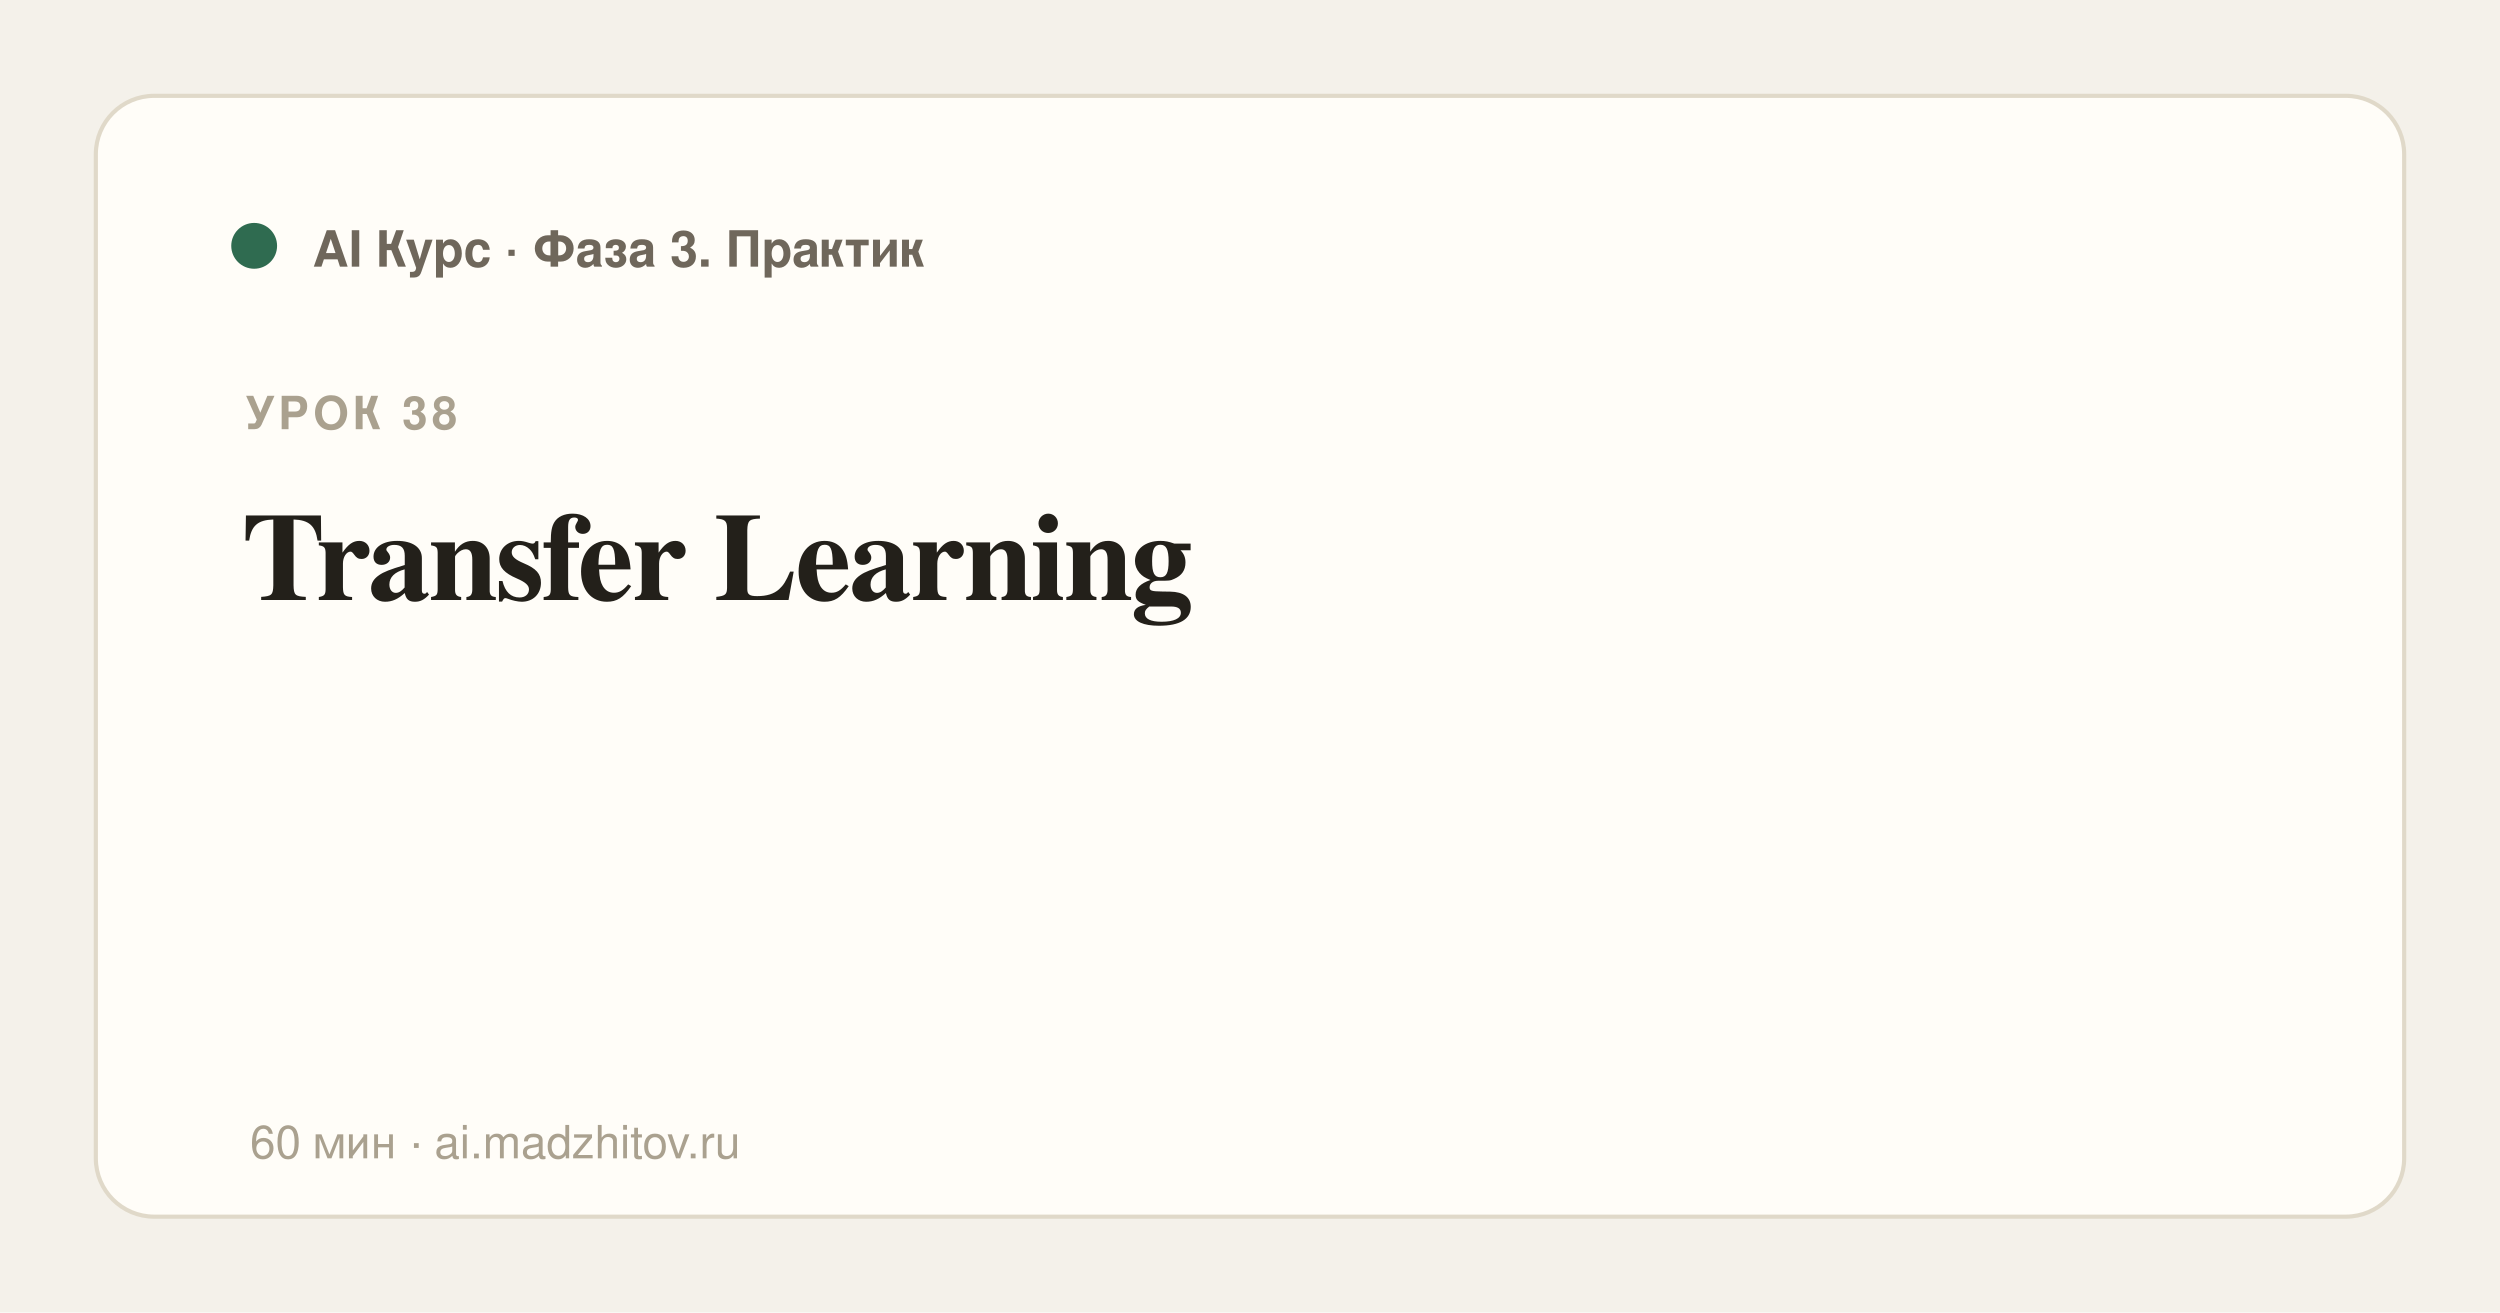
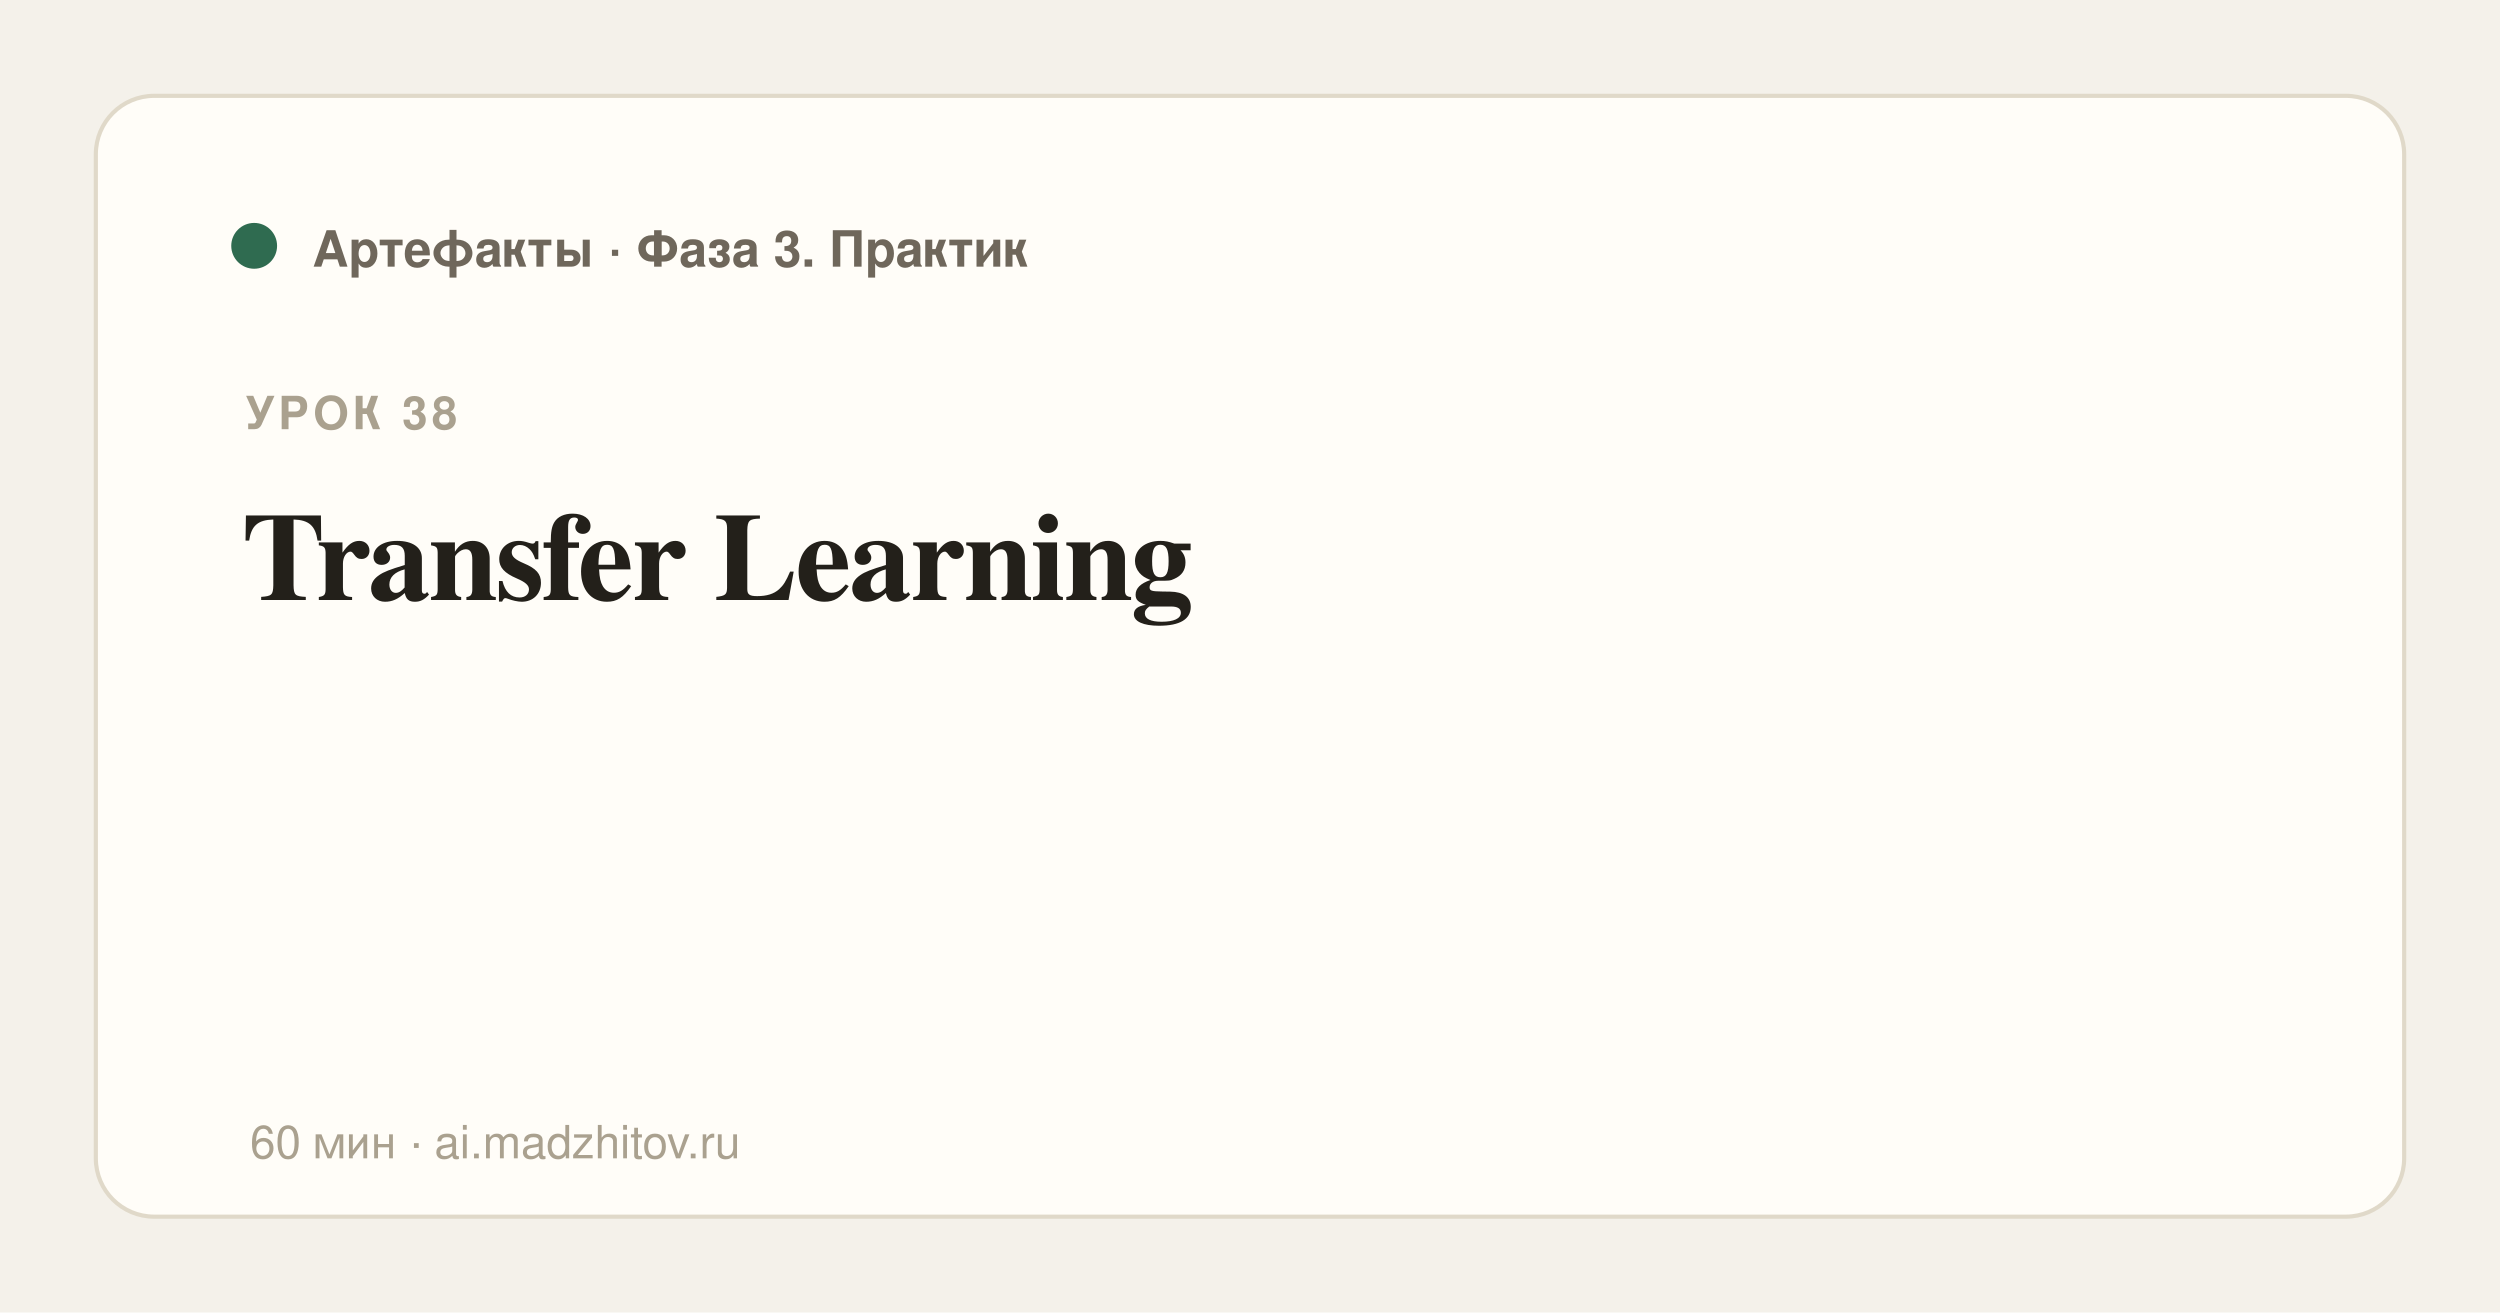
<svg xmlns="http://www.w3.org/2000/svg" width="1200" height="630" viewBox="0 0 1200 630">
  <rect width="1200" height="630" fill="#f4f1ea" />
  <rect x="46" y="46" width="1108" height="538" rx="28" fill="#fffdf8" stroke="#e0d9c9" stroke-width="2" />
  <circle cx="122" cy="118" r="11" fill="#2f6b50" />
-   <text x="150" y="128" fill="#6f675b" font-family="Helvetica, Arial, sans-serif" font-size="24" font-weight="600">AI Курс · Фаза 3. Практик</text>
+   <text x="150" y="128" fill="#6f675b" font-family="Helvetica, Arial, sans-serif" font-size="24" font-weight="600">Артефакты · Фаза 3. Практик</text>
  <text x="118" y="206" fill="#aaa18f" font-family="Helvetica, Arial, sans-serif" font-size="22" font-weight="700" letter-spacing="2">УРОК 38</text>
  <text x="116" y="288" fill="#23201a" font-family="Georgia, Times, serif" font-weight="700" font-size="60" letter-spacing="-1">Transfer Learning</text>
  <text x="120" y="556" fill="#aaa18f" font-family="Helvetica, Arial, sans-serif" font-size="22">60 мин · ai.madzhitov.ru</text>
</svg>
